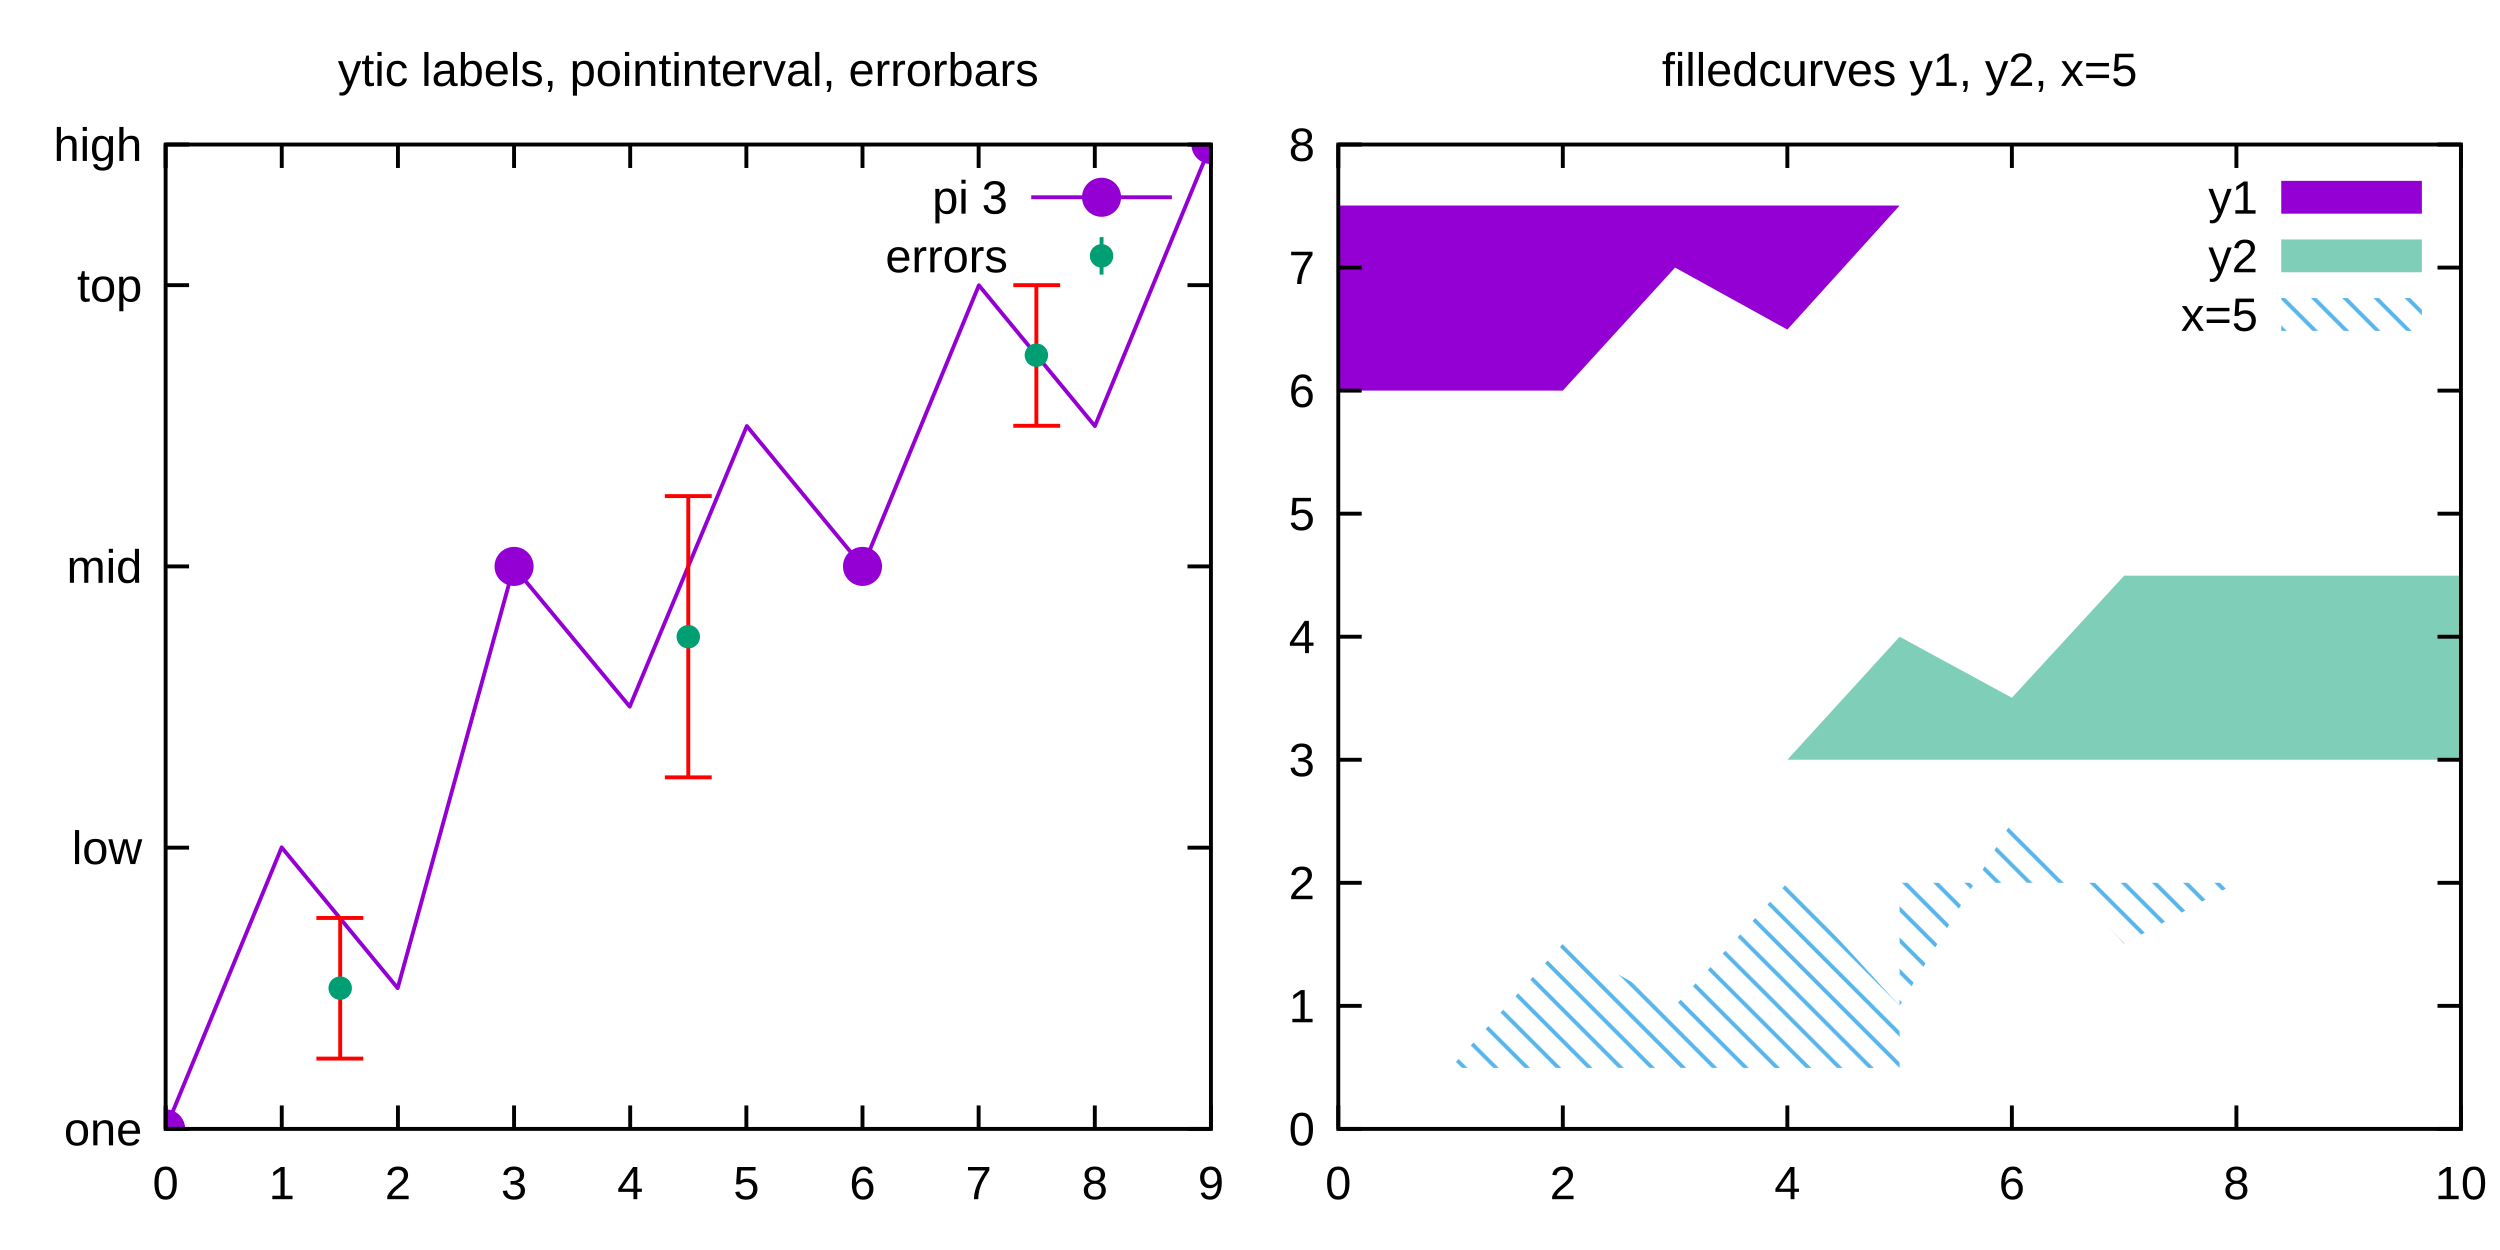
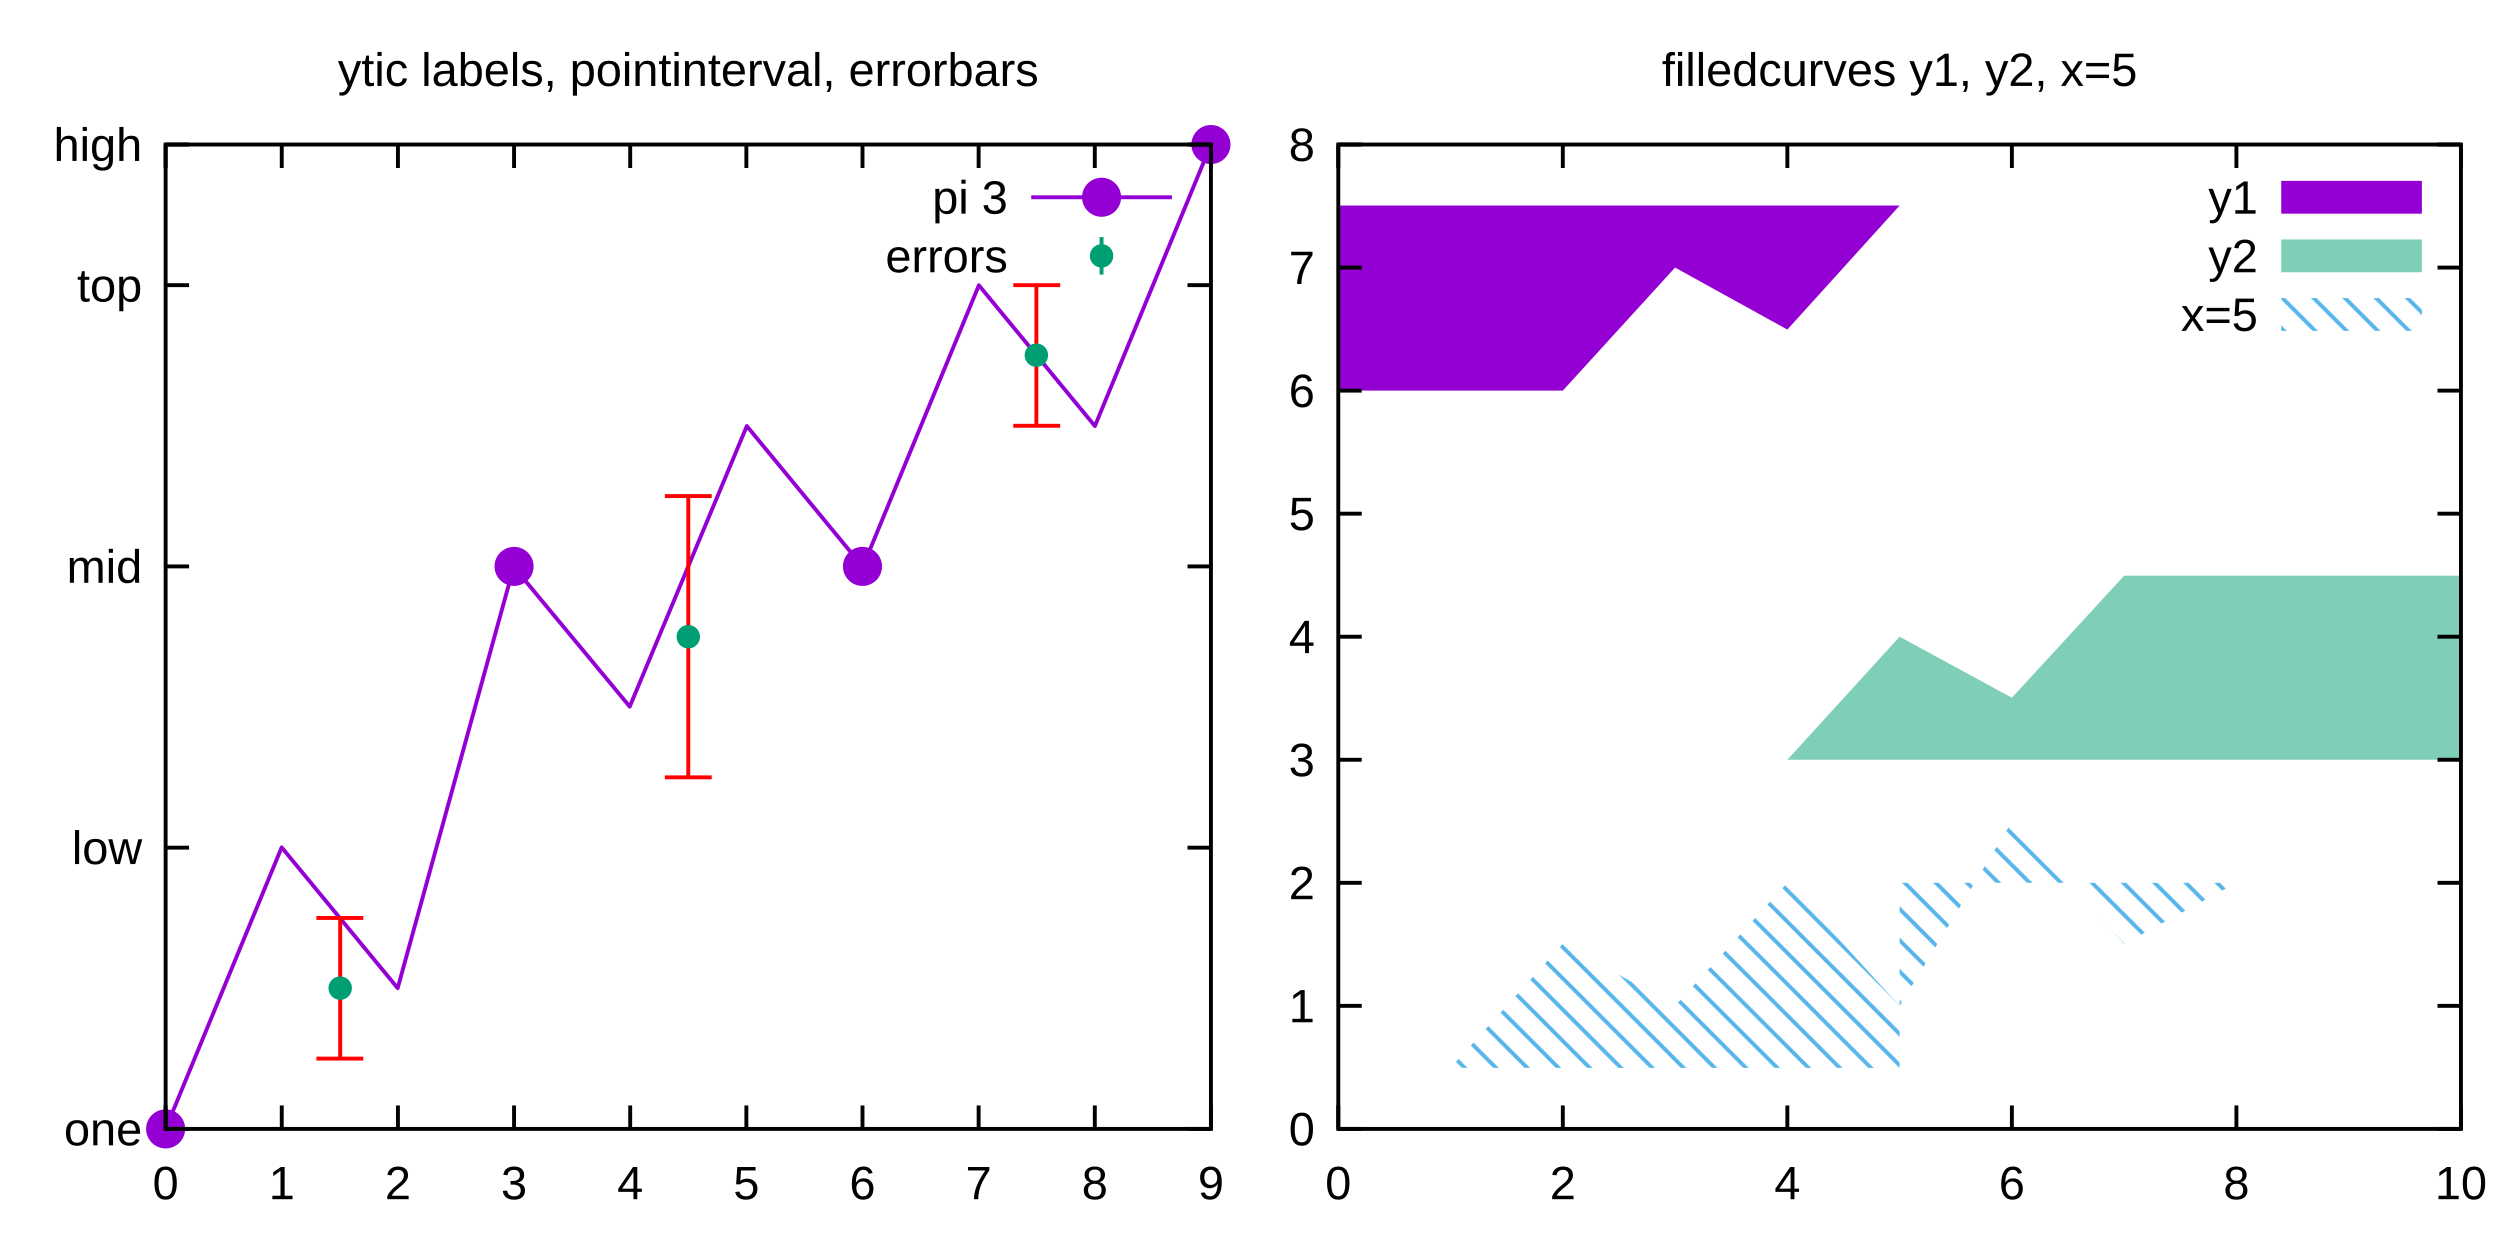
<svg xmlns="http://www.w3.org/2000/svg" width="640" height="320" viewBox="0 0 640 320" font-family="Arial,Helvetica,sans-serif" font-size="12">
  <rect x="0" y="0" width="640" height="320" fill="white" stroke="none" stroke-width="0" />
  <g class="fs-axes" data-area="42.4 310 37 289" data-x="0 9e0" data-y="1e0 8e0" data-log="0 0" data-grid="0" data-font-size="12" data-ytics="labels 1e0:one 3e0:low 5e0:mid 7e0:top 8e0:high">
    <g class="fs-grid" display="none">
      <polyline fill="none" stroke="#a0a0a0" stroke-width="0.5" stroke-dasharray="2,3" points="42.4,289 42.4,37" />
      <polyline fill="none" stroke="#a0a0a0" stroke-width="0.5" stroke-dasharray="2,3" points="72.13,289 72.13,37" />
      <polyline fill="none" stroke="#a0a0a0" stroke-width="0.5" stroke-dasharray="2,3" points="101.87,289 101.87,37" />
      <polyline fill="none" stroke="#a0a0a0" stroke-width="0.5" stroke-dasharray="2,3" points="131.6,289 131.6,37" />
      <polyline fill="none" stroke="#a0a0a0" stroke-width="0.5" stroke-dasharray="2,3" points="161.33,289 161.33,37" />
      <polyline fill="none" stroke="#a0a0a0" stroke-width="0.5" stroke-dasharray="2,3" points="191.07,289 191.07,37" />
      <polyline fill="none" stroke="#a0a0a0" stroke-width="0.5" stroke-dasharray="2,3" points="220.8,289 220.8,37" />
      <polyline fill="none" stroke="#a0a0a0" stroke-width="0.5" stroke-dasharray="2,3" points="250.53,289 250.53,37" />
      <polyline fill="none" stroke="#a0a0a0" stroke-width="0.5" stroke-dasharray="2,3" points="280.27,289 280.27,37" />
      <polyline fill="none" stroke="#a0a0a0" stroke-width="0.5" stroke-dasharray="2,3" points="310,289 310,37" />
      <polyline fill="none" stroke="#a0a0a0" stroke-width="0.5" stroke-dasharray="2,3" points="42.4,289 310,289" />
      <polyline fill="none" stroke="#a0a0a0" stroke-width="0.5" stroke-dasharray="2,3" points="42.4,217 310,217" />
      <polyline fill="none" stroke="#a0a0a0" stroke-width="0.5" stroke-dasharray="2,3" points="42.4,145 310,145" />
      <polyline fill="none" stroke="#a0a0a0" stroke-width="0.5" stroke-dasharray="2,3" points="42.4,73 310,73" />
      <polyline fill="none" stroke="#a0a0a0" stroke-width="0.5" stroke-dasharray="2,3" points="42.4,37 310,37" />
    </g>
    <svg class="fs-plot" x="42.4" y="37" width="267.6" height="252" viewBox="0 0 1 1" preserveAspectRatio="none" overflow="hidden">
      <g class="fs-series" data-series="1">
        <polyline fill="none" stroke="#9400d3" stroke-width="1" stroke-linejoin="round" vector-effect="non-scaling-stroke" points="0,1 0.111,0.714 0.222,0.857 0.333,0.429 0.444,0.571 0.556,0.286 0.667,0.429 0.778,0.143 0.889,0.286 1,0" />
        <path class="fs-pts" data-pt="7" data-size="9" data-lw="1" data-color="#9400d3" fill="none" stroke="none" d="M0,1 M0.333,0.429 M0.667,0.429 M1,0" />
      </g>
      <g class="fs-series" data-series="2">
        <path class="fs-ybars" data-cap="12" fill="none" stroke="red" stroke-width="1" vector-effect="non-scaling-stroke" d="M0.167,0.929L0.167,0.786M0.5,0.643L0.5,0.357M0.833,0.286L0.833,0.143" />
        <path fill="none" stroke="#009e73" stroke-width="6" stroke-linecap="round" vector-effect="non-scaling-stroke" d="M0.167,0.857h0 M0.5,0.5h0 M0.833,0.214h0" />
      </g>
    </svg>
    <svg class="fs-caps" x="42.4" y="37" width="267.6" height="252" viewBox="0 0 267.6 252" overflow="hidden">
      <g data-series="2">
        <line x1="38.6" y1="234" x2="50.6" y2="234" stroke="red" stroke-width="1" />
        <line x1="38.6" y1="198" x2="50.6" y2="198" stroke="red" stroke-width="1" />
        <line x1="127.8" y1="162" x2="139.8" y2="162" stroke="red" stroke-width="1" />
        <line x1="127.8" y1="90" x2="139.8" y2="90" stroke="red" stroke-width="1" />
        <line x1="217" y1="72" x2="229" y2="72" stroke="red" stroke-width="1" />
        <line x1="217" y1="36" x2="229" y2="36" stroke="red" stroke-width="1" />
      </g>
    </svg>
-     <svg class="fs-marks" x="42.4" y="37" width="267.6" height="252" viewBox="0 0 267.6 252" overflow="hidden">
+     <svg class="fs-marks" x="42.4" y="37" width="267.6" height="252" viewBox="0 0 267.6 252" overflow="visible">
      <path data-series="1" fill="#9400d3" stroke="#9400d3" stroke-width="1" d="M-4.5,252A4.5,4.5 0 1 0 4.5,252A4.5,4.5 0 1 0 -4.5,252ZM84.7,108A4.5,4.5 0 1 0 93.7,108A4.5,4.5 0 1 0 84.7,108ZM173.9,108A4.5,4.5 0 1 0 182.9,108A4.5,4.5 0 1 0 173.9,108ZM263.1,0A4.5,4.5 0 1 0 272.1,0A4.5,4.5 0 1 0 263.1,0Z" />
    </svg>
    <rect x="42.4" y="37" width="267.6" height="252" fill="none" stroke="black" stroke-width="1" />
    <g class="fs-xticks">
      <polyline fill="none" stroke="black" stroke-width="1" points="42.4,289 42.4,283" />
      <polyline fill="none" stroke="black" stroke-width="1" points="42.4,37 42.4,43" />
      <text x="42.4" y="307" text-anchor="middle">0</text>
      <polyline fill="none" stroke="black" stroke-width="1" points="72.13,289 72.13,283" />
      <polyline fill="none" stroke="black" stroke-width="1" points="72.13,37 72.13,43" />
      <text x="72.13" y="307" text-anchor="middle">1</text>
      <polyline fill="none" stroke="black" stroke-width="1" points="101.87,289 101.87,283" />
      <polyline fill="none" stroke="black" stroke-width="1" points="101.87,37 101.87,43" />
      <text x="101.87" y="307" text-anchor="middle">2</text>
      <polyline fill="none" stroke="black" stroke-width="1" points="131.6,289 131.6,283" />
      <polyline fill="none" stroke="black" stroke-width="1" points="131.6,37 131.6,43" />
      <text x="131.6" y="307" text-anchor="middle">3</text>
      <polyline fill="none" stroke="black" stroke-width="1" points="161.33,289 161.33,283" />
      <polyline fill="none" stroke="black" stroke-width="1" points="161.33,37 161.33,43" />
      <text x="161.33" y="307" text-anchor="middle">4</text>
      <polyline fill="none" stroke="black" stroke-width="1" points="191.07,289 191.07,283" />
      <polyline fill="none" stroke="black" stroke-width="1" points="191.07,37 191.07,43" />
      <text x="191.07" y="307" text-anchor="middle">5</text>
      <polyline fill="none" stroke="black" stroke-width="1" points="220.8,289 220.8,283" />
      <polyline fill="none" stroke="black" stroke-width="1" points="220.8,37 220.8,43" />
      <text x="220.8" y="307" text-anchor="middle">6</text>
      <polyline fill="none" stroke="black" stroke-width="1" points="250.53,289 250.53,283" />
      <polyline fill="none" stroke="black" stroke-width="1" points="250.53,37 250.53,43" />
      <text x="250.53" y="307" text-anchor="middle">7</text>
      <polyline fill="none" stroke="black" stroke-width="1" points="280.27,289 280.27,283" />
      <polyline fill="none" stroke="black" stroke-width="1" points="280.27,37 280.27,43" />
      <text x="280.27" y="307" text-anchor="middle">8</text>
      <polyline fill="none" stroke="black" stroke-width="1" points="310,289 310,283" />
      <polyline fill="none" stroke="black" stroke-width="1" points="310,37 310,43" />
      <text x="310" y="307" text-anchor="middle">9</text>
    </g>
    <g class="fs-yticks">
      <polyline fill="none" stroke="black" stroke-width="1" points="42.4,289 48.4,289" />
      <polyline fill="none" stroke="black" stroke-width="1" points="310,289 304,289" />
      <text x="36.4" y="293.2" text-anchor="end">one</text>
      <polyline fill="none" stroke="black" stroke-width="1" points="42.4,217 48.4,217" />
      <polyline fill="none" stroke="black" stroke-width="1" points="310,217 304,217" />
      <text x="36.4" y="221.2" text-anchor="end">low</text>
      <polyline fill="none" stroke="black" stroke-width="1" points="42.4,145 48.4,145" />
      <polyline fill="none" stroke="black" stroke-width="1" points="310,145 304,145" />
      <text x="36.4" y="149.2" text-anchor="end">mid</text>
      <polyline fill="none" stroke="black" stroke-width="1" points="42.4,73 48.4,73" />
      <polyline fill="none" stroke="black" stroke-width="1" points="310,73 304,73" />
      <text x="36.4" y="77.2" text-anchor="end">top</text>
      <polyline fill="none" stroke="black" stroke-width="1" points="42.4,37 48.4,37" />
      <polyline fill="none" stroke="black" stroke-width="1" points="310,37 304,37" />
      <text x="36.4" y="41.2" text-anchor="end">high</text>
    </g>
    <text x="176.2" y="22" text-anchor="middle">ytic labels, pointinterval, errorbars</text>
    <g class="fs-key-entry" data-series="1">
      <polyline fill="none" stroke="#9400d3" stroke-width="1" points="264,50.5 300,50.5" />
      <path fill="#9400d3" stroke="#9400d3" stroke-width="1" d="M277.5,50.5A4.5,4.5 0 1 0 286.5,50.5A4.5,4.5 0 1 0 277.5,50.5Z" />
      <text x="258" y="54.7" text-anchor="end">pi 3</text>
    </g>
    <g class="fs-key-entry" data-series="2">
      <polyline fill="none" stroke="#009e73" stroke-width="1" points="282,60.7 282,70.3" />
      <path fill="none" stroke="#009e73" stroke-width="6" stroke-linecap="round" d="M282,65.5h0" />
      <text x="258" y="69.7" text-anchor="end">errors</text>
    </g>
  </g>
  <g class="fs-axes" data-area="342.6 630 37 289" data-x="0 1e1" data-y="0 8e0" data-log="0 0" data-grid="0" data-font-size="12">
    <g class="fs-grid" display="none">
      <polyline fill="none" stroke="#a0a0a0" stroke-width="0.5" stroke-dasharray="2,3" points="342.6,289 342.6,37" />
      <polyline fill="none" stroke="#a0a0a0" stroke-width="0.5" stroke-dasharray="2,3" points="400.08,289 400.08,37" />
      <polyline fill="none" stroke="#a0a0a0" stroke-width="0.5" stroke-dasharray="2,3" points="457.56,289 457.56,37" />
      <polyline fill="none" stroke="#a0a0a0" stroke-width="0.5" stroke-dasharray="2,3" points="515.04,289 515.04,37" />
      <polyline fill="none" stroke="#a0a0a0" stroke-width="0.5" stroke-dasharray="2,3" points="572.52,289 572.52,37" />
      <polyline fill="none" stroke="#a0a0a0" stroke-width="0.5" stroke-dasharray="2,3" points="630,289 630,37" />
      <polyline fill="none" stroke="#a0a0a0" stroke-width="0.5" stroke-dasharray="2,3" points="342.6,289 630,289" />
      <polyline fill="none" stroke="#a0a0a0" stroke-width="0.5" stroke-dasharray="2,3" points="342.6,257.5 630,257.5" />
      <polyline fill="none" stroke="#a0a0a0" stroke-width="0.5" stroke-dasharray="2,3" points="342.6,226 630,226" />
      <polyline fill="none" stroke="#a0a0a0" stroke-width="0.5" stroke-dasharray="2,3" points="342.6,194.5 630,194.5" />
      <polyline fill="none" stroke="#a0a0a0" stroke-width="0.5" stroke-dasharray="2,3" points="342.6,163 630,163" />
      <polyline fill="none" stroke="#a0a0a0" stroke-width="0.5" stroke-dasharray="2,3" points="342.6,131.5 630,131.5" />
      <polyline fill="none" stroke="#a0a0a0" stroke-width="0.5" stroke-dasharray="2,3" points="342.6,100 630,100" />
      <polyline fill="none" stroke="#a0a0a0" stroke-width="0.5" stroke-dasharray="2,3" points="342.6,68.5 630,68.5" />
      <polyline fill="none" stroke="#a0a0a0" stroke-width="0.5" stroke-dasharray="2,3" points="342.6,37 630,37" />
    </g>
    <svg class="fs-plot" x="342.6" y="37" width="287.4" height="252" viewBox="0 0 1 1" preserveAspectRatio="none" overflow="hidden">
      <g class="fs-series" data-series="1">
        <path fill="#9400d3" stroke="none" vector-effect="non-scaling-stroke" d="M0.2,0.25 0.3,0.125 0.4,0.188 0.5,0.062 0,0.062 0,0.25Z" />
      </g>
      <g class="fs-series" data-series="2">
        <path fill="#009e73" fill-opacity="0.5" stroke="none" vector-effect="non-scaling-stroke" d="M0.4,0.625 0.5,0.5 0.6,0.562 0.7,0.438 1,0.438 1,0.625Z" />
      </g>
      <g class="fs-series" data-series="3">
        <defs>
          <pattern id="fs-pattern-1" patternUnits="userSpaceOnUse" width="8" height="8" patternTransform="scale(0.003479 0.003968)">
            <path d="M-4,0 L8,12 M0,-4 L12,8" fill="none" stroke="#56b4e9" stroke-width="1" />
          </pattern>
        </defs>
        <path fill="url(#fs-pattern-1)" stroke="none" vector-effect="non-scaling-stroke" d="M0.1,0.938 0.2,0.812 0.3,0.875 0.4,0.75 0.5,0.875 0.6,0.688 0.7,0.812 0.8,0.75 0.5,0.75 0.5,0.938Z" />
      </g>
    </svg>
    <rect x="342.6" y="37" width="287.4" height="252" fill="none" stroke="black" stroke-width="1" />
    <g class="fs-xticks">
      <polyline fill="none" stroke="black" stroke-width="1" points="342.6,289 342.6,283" />
      <polyline fill="none" stroke="black" stroke-width="1" points="342.6,37 342.6,43" />
      <text x="342.6" y="307" text-anchor="middle">0</text>
      <polyline fill="none" stroke="black" stroke-width="1" points="400.08,289 400.08,283" />
      <polyline fill="none" stroke="black" stroke-width="1" points="400.08,37 400.08,43" />
      <text x="400.08" y="307" text-anchor="middle">2</text>
      <polyline fill="none" stroke="black" stroke-width="1" points="457.56,289 457.56,283" />
      <polyline fill="none" stroke="black" stroke-width="1" points="457.56,37 457.56,43" />
      <text x="457.56" y="307" text-anchor="middle">4</text>
      <polyline fill="none" stroke="black" stroke-width="1" points="515.04,289 515.04,283" />
      <polyline fill="none" stroke="black" stroke-width="1" points="515.04,37 515.04,43" />
      <text x="515.04" y="307" text-anchor="middle">6</text>
      <polyline fill="none" stroke="black" stroke-width="1" points="572.52,289 572.52,283" />
      <polyline fill="none" stroke="black" stroke-width="1" points="572.52,37 572.52,43" />
      <text x="572.52" y="307" text-anchor="middle">8</text>
      <polyline fill="none" stroke="black" stroke-width="1" points="630,289 630,283" />
      <polyline fill="none" stroke="black" stroke-width="1" points="630,37 630,43" />
      <text x="630" y="307" text-anchor="middle">10</text>
    </g>
    <g class="fs-yticks">
      <polyline fill="none" stroke="black" stroke-width="1" points="342.6,289 348.6,289" />
      <polyline fill="none" stroke="black" stroke-width="1" points="630,289 624,289" />
      <text x="336.6" y="293.2" text-anchor="end">0</text>
      <polyline fill="none" stroke="black" stroke-width="1" points="342.6,257.5 348.6,257.5" />
      <polyline fill="none" stroke="black" stroke-width="1" points="630,257.5 624,257.5" />
      <text x="336.6" y="261.7" text-anchor="end">1</text>
      <polyline fill="none" stroke="black" stroke-width="1" points="342.6,226 348.6,226" />
      <polyline fill="none" stroke="black" stroke-width="1" points="630,226 624,226" />
      <text x="336.6" y="230.2" text-anchor="end">2</text>
      <polyline fill="none" stroke="black" stroke-width="1" points="342.6,194.5 348.6,194.5" />
      <polyline fill="none" stroke="black" stroke-width="1" points="630,194.5 624,194.5" />
      <text x="336.6" y="198.7" text-anchor="end">3</text>
      <polyline fill="none" stroke="black" stroke-width="1" points="342.6,163 348.6,163" />
      <polyline fill="none" stroke="black" stroke-width="1" points="630,163 624,163" />
      <text x="336.6" y="167.2" text-anchor="end">4</text>
      <polyline fill="none" stroke="black" stroke-width="1" points="342.6,131.5 348.6,131.5" />
      <polyline fill="none" stroke="black" stroke-width="1" points="630,131.5 624,131.5" />
      <text x="336.6" y="135.7" text-anchor="end">5</text>
      <polyline fill="none" stroke="black" stroke-width="1" points="342.6,100 348.6,100" />
      <polyline fill="none" stroke="black" stroke-width="1" points="630,100 624,100" />
      <text x="336.6" y="104.2" text-anchor="end">6</text>
      <polyline fill="none" stroke="black" stroke-width="1" points="342.6,68.5 348.6,68.5" />
      <polyline fill="none" stroke="black" stroke-width="1" points="630,68.5 624,68.5" />
      <text x="336.6" y="72.7" text-anchor="end">7</text>
      <polyline fill="none" stroke="black" stroke-width="1" points="342.6,37 348.6,37" />
      <polyline fill="none" stroke="black" stroke-width="1" points="630,37 624,37" />
      <text x="336.6" y="41.2" text-anchor="end">8</text>
    </g>
    <text x="486.3" y="22" text-anchor="middle">filledcurves y1, y2, x=5</text>
    <g class="fs-key-entry" data-series="1">
      <path fill="#9400d3" stroke="none" d="M584,54.7 620,54.7 620,46.3 584,46.3Z" />
      <text x="578" y="54.7" text-anchor="end">y1</text>
    </g>
    <g class="fs-key-entry" data-series="2">
      <path fill="#009e73" fill-opacity="0.5" stroke="none" d="M584,69.7 620,69.7 620,61.3 584,61.3Z" />
      <text x="578" y="69.7" text-anchor="end">y2</text>
    </g>
    <g class="fs-key-entry" data-series="3">
      <defs>
        <pattern id="fs-pattern-2" patternUnits="userSpaceOnUse" width="8" height="8">
          <path d="M-4,0 L8,12 M0,-4 L12,8" fill="none" stroke="#56b4e9" stroke-width="1" />
        </pattern>
      </defs>
      <path fill="url(#fs-pattern-2)" stroke="none" d="M584,84.7 620,84.7 620,76.3 584,76.3Z" />
      <text x="578" y="84.7" text-anchor="end">x=5</text>
    </g>
  </g>
</svg>
